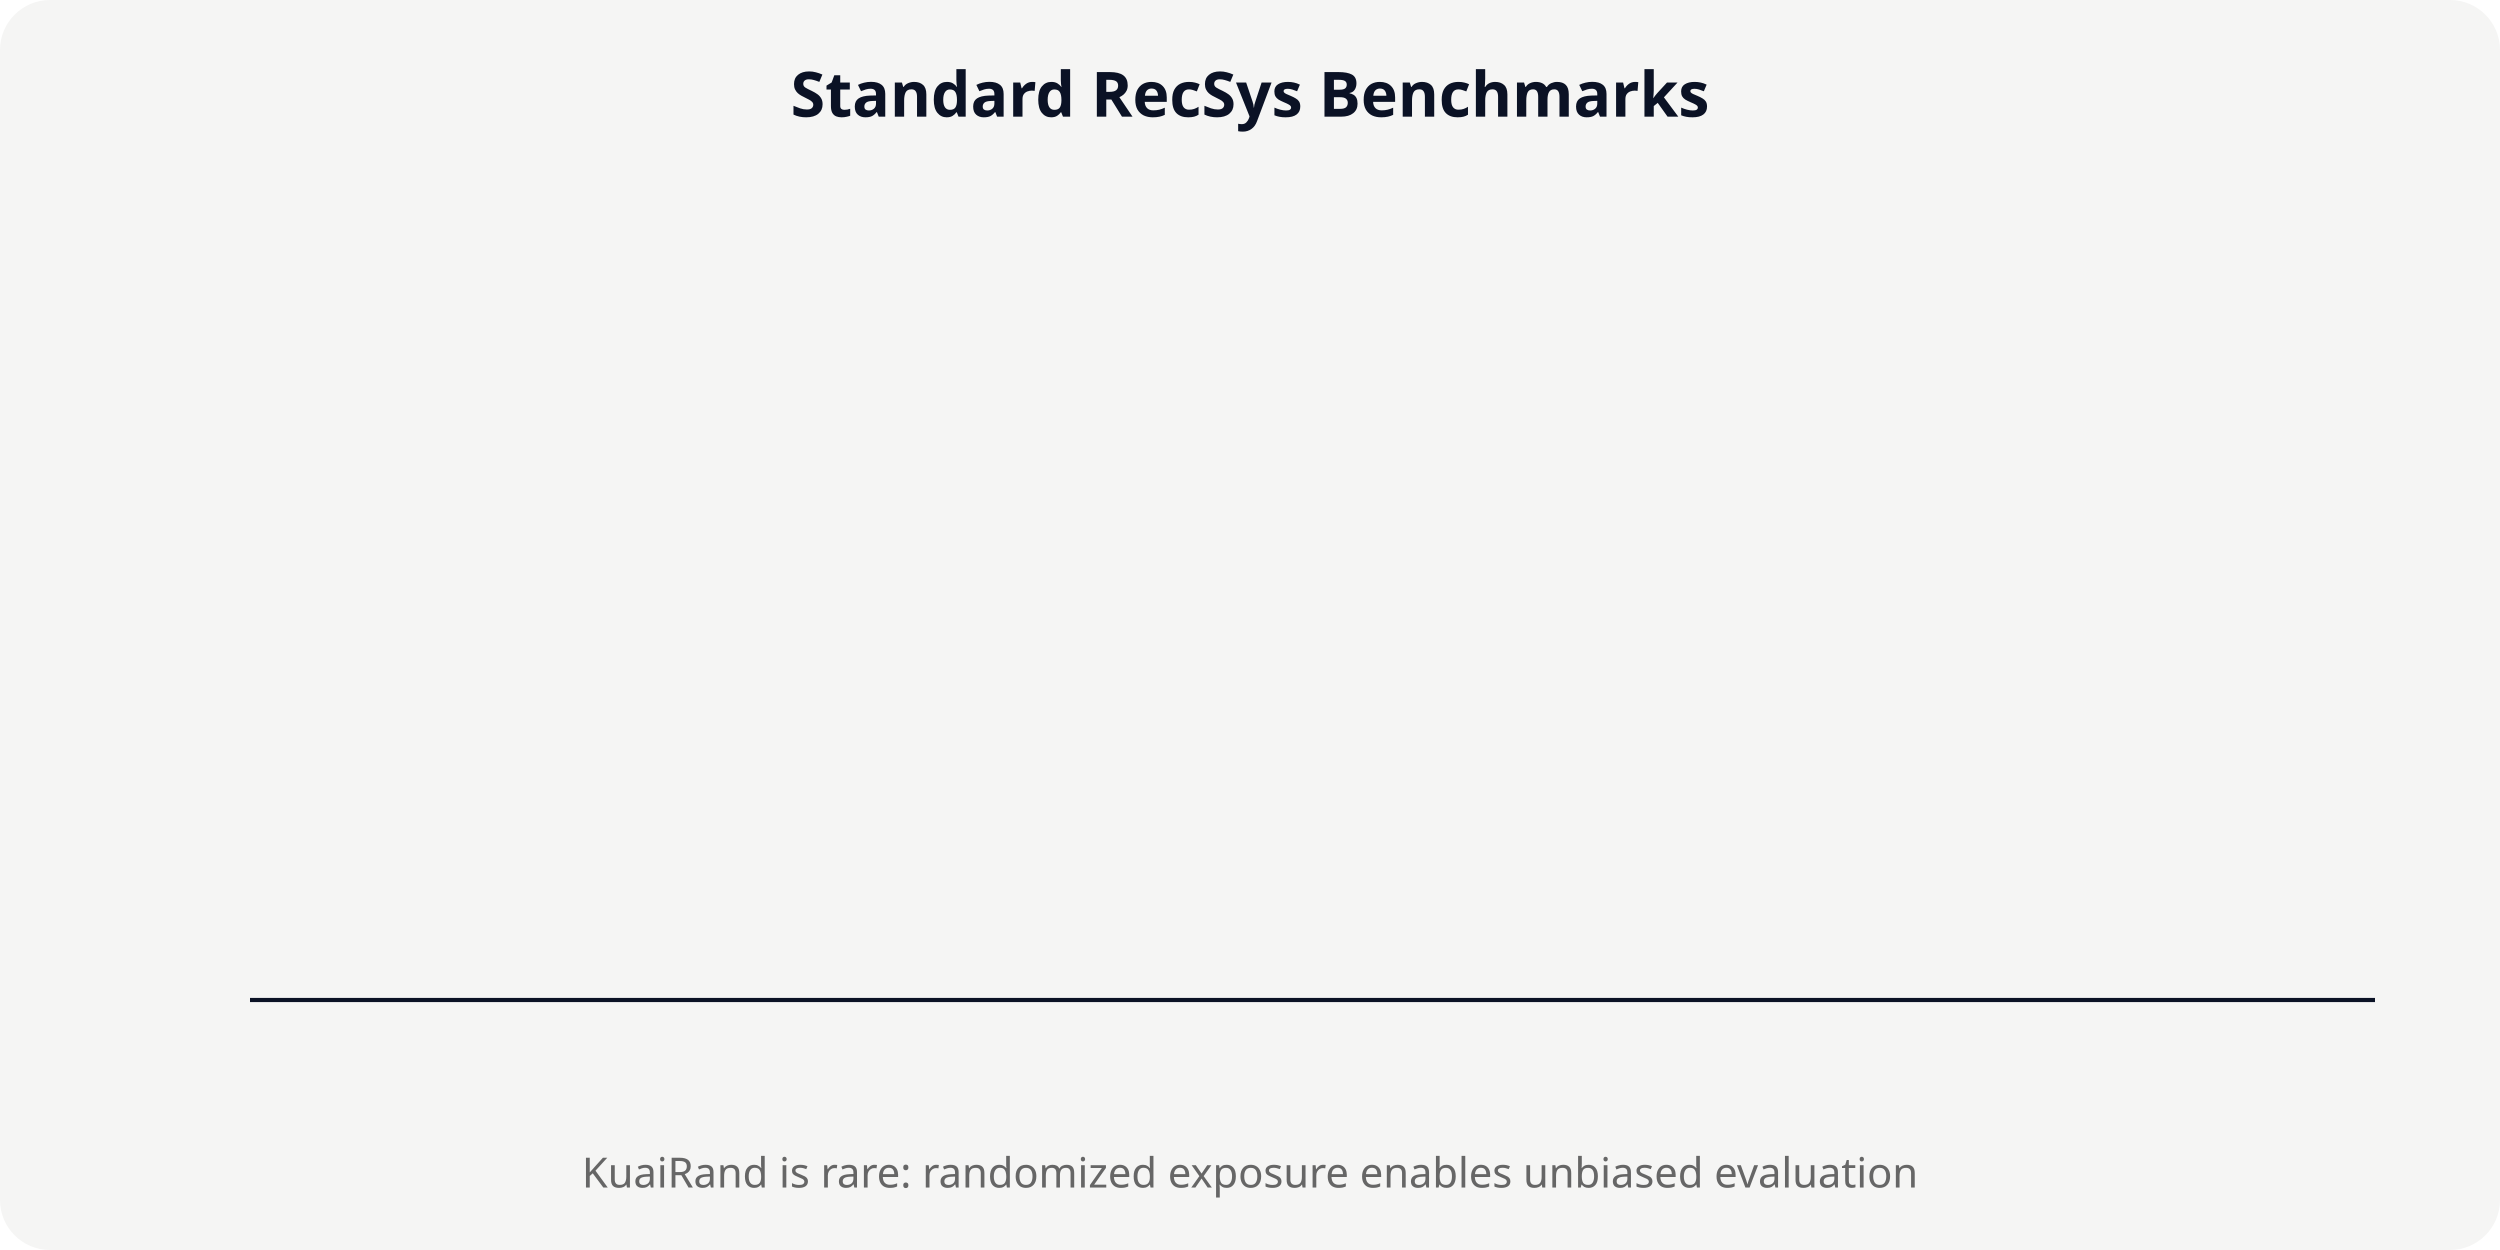
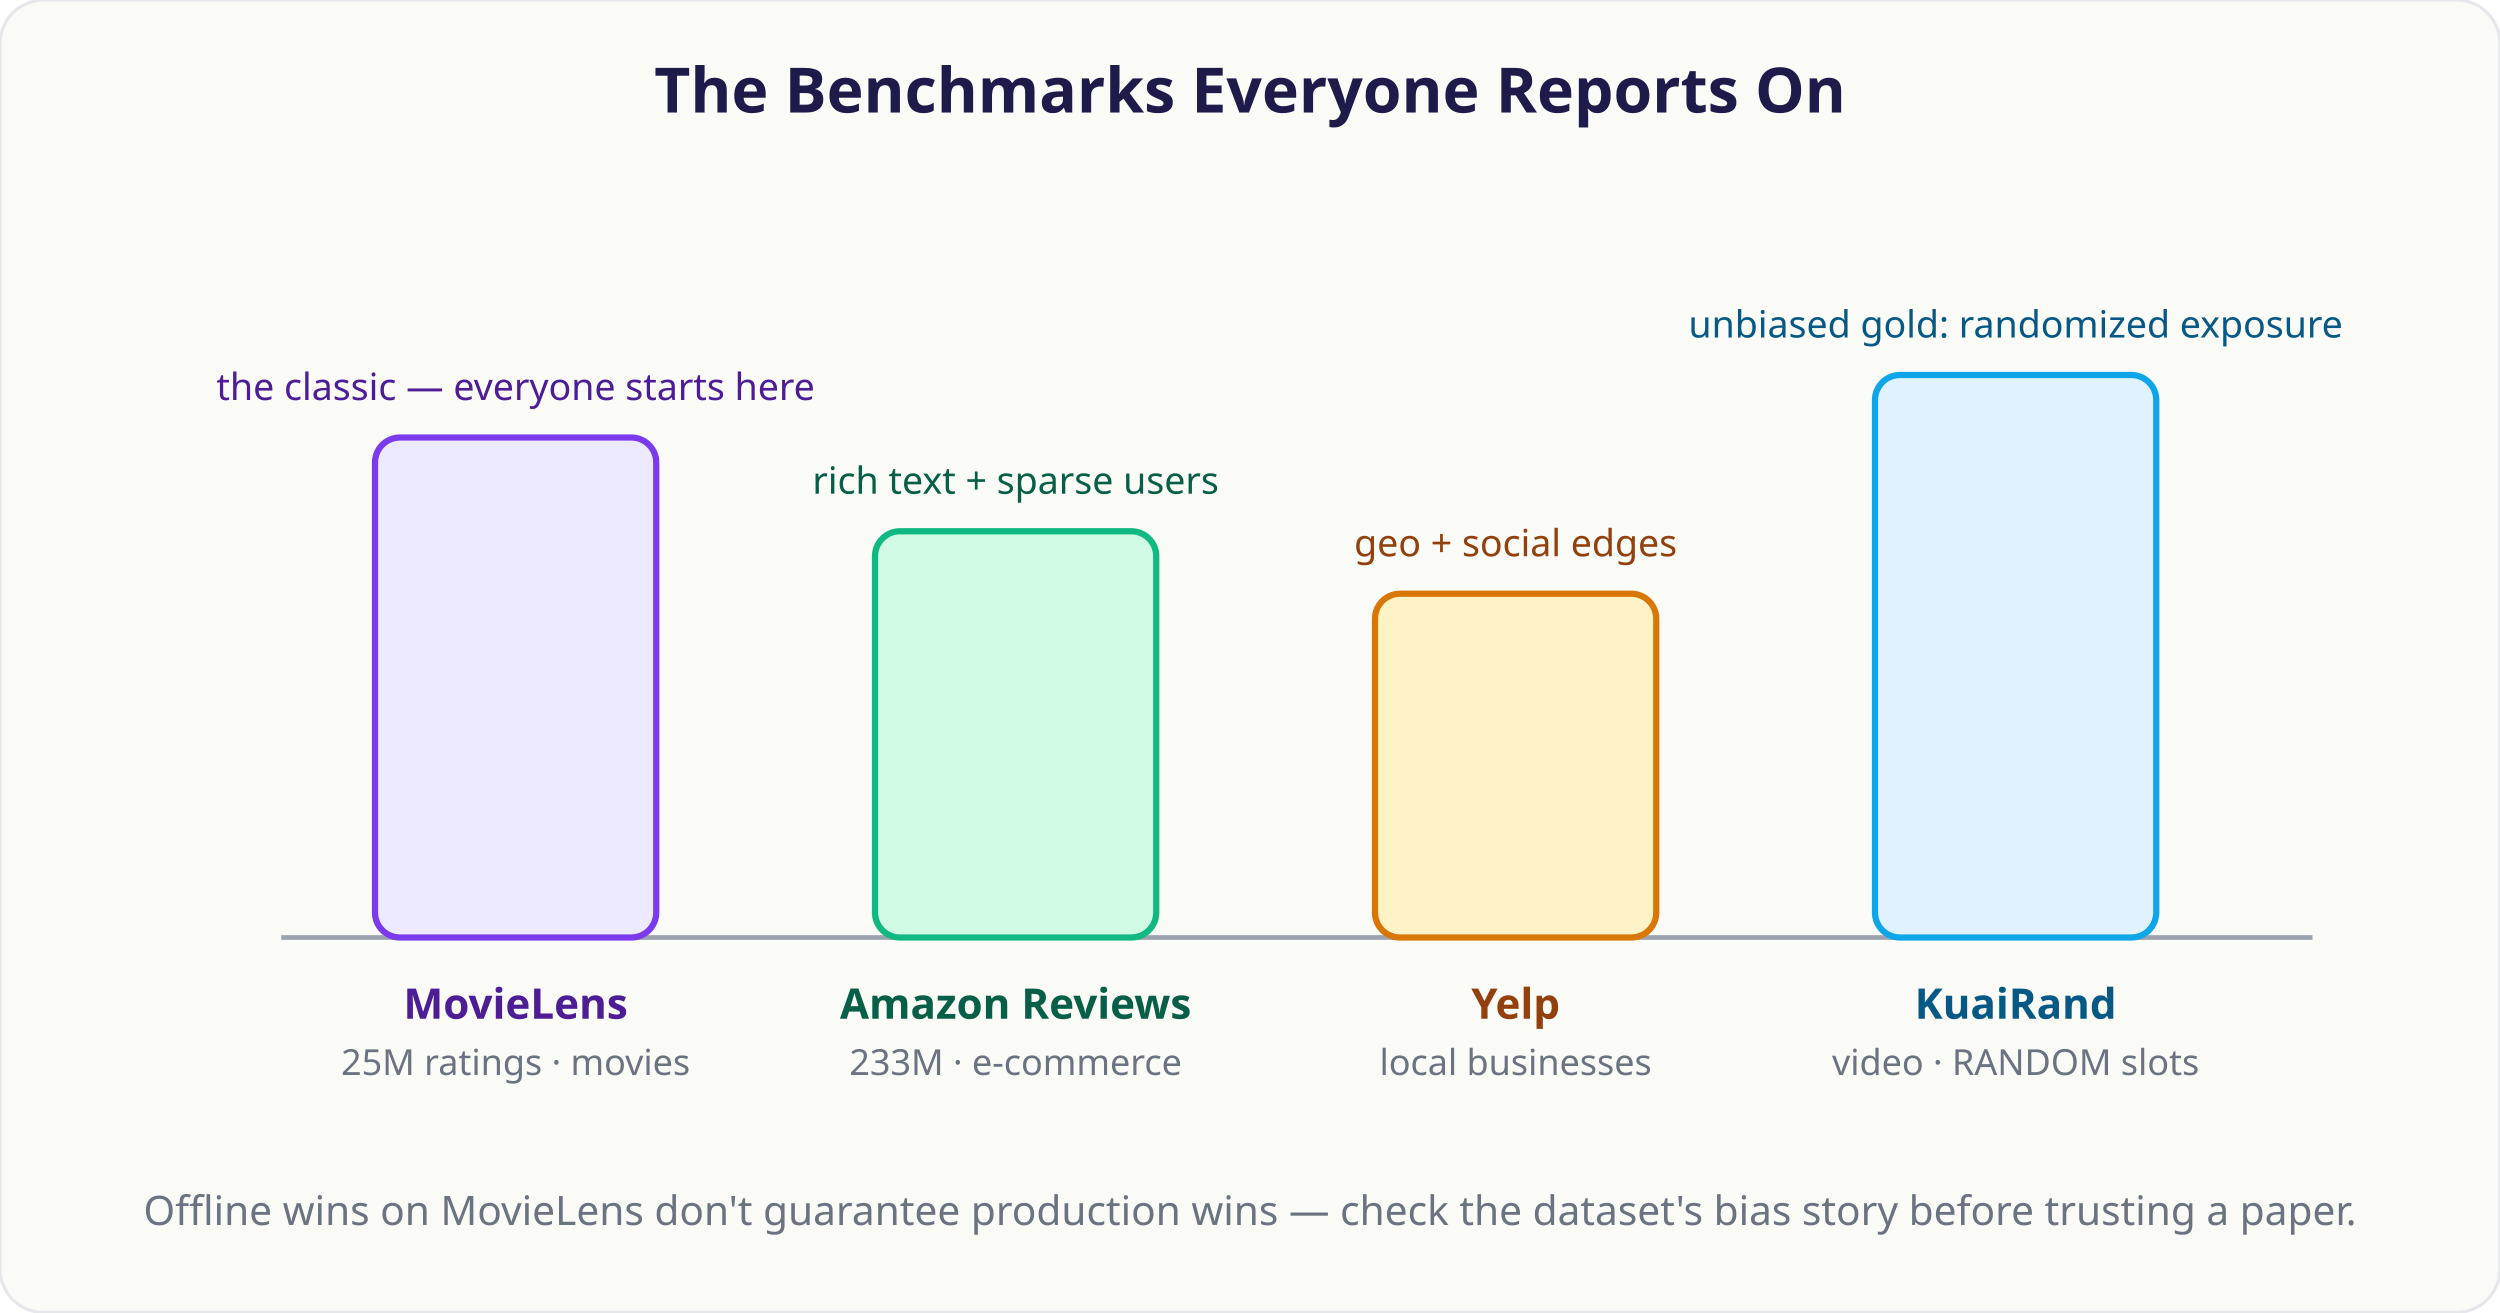
- <svg xmlns="http://www.w3.org/2000/svg" viewBox="0 0 600 300" font-family="system-ui,sans-serif">
+ <svg xmlns="http://www.w3.org/2000/svg" viewBox="0 0 800 420" font-family="system-ui,sans-serif">
  <style>
-     .bar{transform-origin:bottom;animation:grow .8s ease-out infinite;transform:scaleY(0)}
-     .b1{animation-delay:.3s}.b2{animation-delay:.6s}.b3{animation-delay:.9s}.b4{animation-delay:1.2s}.b5{animation-delay:1.5s}
-     @keyframes grow{to{transform:scaleY(1)}}
-     .label{opacity:0;animation:fadeIn 18s ease infinite}
-     .l1{animation-delay:.5s}.l2{animation-delay:.8s}.l3{animation-delay:1.1s}.l4{animation-delay:1.4s}.l5{animation-delay:1.7s}
-     @keyframes fadeIn { 0% { opacity: 0; } 8% { opacity: 1; } 65% { opacity: 1; } 75% { opacity: 0; } 100% { opacity: 0; } }
+     .b1{animation:bb 5s ease-in-out infinite}
+     .b2{animation:bb 5s ease-in-out infinite;animation-delay:.3s}
+     .b3{animation:bb 5s ease-in-out infinite;animation-delay:.6s}
+     .b4{animation:bb 5s ease-in-out infinite;animation-delay:.9s}
+     @keyframes bb{0%,10%{transform:scaleY(.25)}45%,85%{transform:scaleY(1)}100%{transform:scaleY(.25)}}
  </style>
-   <rect width="600" height="300" fill="#f5f5f4" rx="12" />
-   <text x="300" y="28" text-anchor="middle" font-size="15" font-weight="700" fill="#0b1225">Standard RecSys Benchmarks</text>
-   <line x1="60" y1="240" x2="570" y2="240" stroke="#0b1225" stroke-width="1" />
-   <rect x="80" y="140" width="70" height="100" rx="4" fill="#0c8383" class="bar b1" />
-   <text x="115" y="258" text-anchor="middle" font-size="10" font-weight="600" fill="#0b1225" class="label l1">ML-25M</text>
-   <text x="115" y="135" text-anchor="middle" font-size="9" fill="#0c8383" class="label l1">25M ratings</text>
-   <rect x="170" y="80" width="70" height="160" rx="4" fill="#3bc4a1" class="bar b2" />
-   <text x="205" y="258" text-anchor="middle" font-size="10" font-weight="600" fill="#0b1225" class="label l2">Amazon</text>
-   <text x="205" y="75" text-anchor="middle" font-size="9" fill="#3bc4a1" class="label l2">233M reviews</text>
-   <rect x="260" y="120" width="70" height="120" rx="4" fill="#f59e0b" class="bar b3" />
-   <text x="295" y="258" text-anchor="middle" font-size="10" font-weight="600" fill="#0b1225" class="label l3">Netflix</text>
-   <text x="295" y="115" text-anchor="middle" font-size="9" fill="#f59e0b" class="label l3">100M ratings</text>
-   <rect x="350" y="190" width="70" height="50" rx="4" fill="#0b1225" class="bar b4" />
-   <text x="385" y="258" text-anchor="middle" font-size="10" font-weight="600" fill="#0b1225" class="label l4">Spotify</text>
-   <text x="385" y="185" text-anchor="middle" font-size="9" fill="#0b1225" class="label l4">1M playlists</text>
-   <rect x="440" y="200" width="70" height="40" rx="4" fill="#ef4444" class="bar b5" />
-   <text x="475" y="258" text-anchor="middle" font-size="10" font-weight="600" fill="#0b1225" class="label l5">KuaiRand</text>
-   <text x="475" y="195" text-anchor="middle" font-size="9" fill="#ef4444" class="label l5">Randomized!</text>
-   <text x="300" y="285" text-anchor="middle" font-size="10" fill="#666">KuaiRand is rare: randomized exposure enables unbiased evaluation</text>
+   <rect width="800" height="420" rx="14" fill="#FAFAF7" stroke="#E5E7EB" />
+   <text x="400" y="36" text-anchor="middle" font-size="20" font-weight="700" fill="#1E1B4B">The Benchmarks Everyone Reports On</text>
+   <g stroke="#9CA3AF" stroke-width="1.5">
+     <line x1="90" y1="300" x2="740" y2="300" />
+   </g>
+   <g text-anchor="middle">
+     <rect class="b1" x="120" y="140" width="90" height="160" rx="8" fill="#EDE9FE" stroke="#7C3AED" stroke-width="2" style="transform-origin:165px 300px" />
+     <text x="165" y="326" font-size="13.5" font-weight="700" fill="#4C1D95">MovieLens</text>
+     <text x="165" y="344" font-size="11.5" fill="#6B7280">25M ratings · movies</text>
+     <text x="165" y="128" font-size="12" fill="#4C1D95">the classic — everyone starts here</text>
+     <rect class="b2" x="280" y="170" width="90" height="130" rx="8" fill="#D1FAE5" stroke="#10B981" stroke-width="2" style="transform-origin:325px 300px" />
+     <text x="325" y="326" font-size="13.5" font-weight="700" fill="#065F46">Amazon Reviews</text>
+     <text x="325" y="344" font-size="11.5" fill="#6B7280">233M · e-commerce</text>
+     <text x="325" y="158" font-size="12" fill="#065F46">rich text + sparse users</text>
+     <rect class="b3" x="440" y="190" width="90" height="110" rx="8" fill="#FEF3C7" stroke="#D97706" stroke-width="2" style="transform-origin:485px 300px" />
+     <text x="485" y="326" font-size="13.5" font-weight="700" fill="#92400E">Yelp</text>
+     <text x="485" y="344" font-size="11.5" fill="#6B7280">local businesses</text>
+     <text x="485" y="178" font-size="12" fill="#92400E">geo + social edges</text>
+     <rect class="b4" x="600" y="120" width="90" height="180" rx="8" fill="#E0F2FE" stroke="#0EA5E9" stroke-width="2" style="transform-origin:645px 300px" />
+     <text x="645" y="326" font-size="13.5" font-weight="700" fill="#075985">KuaiRand</text>
+     <text x="645" y="344" font-size="11.5" fill="#6B7280">video · RANDOM slots</text>
+     <text x="645" y="108" font-size="12" fill="#075985">unbiased gold: randomized exposure</text>
+   </g>
+   <text x="400" y="392" text-anchor="middle" font-size="13" fill="#6B7280">Offline wins on MovieLens don't guarantee production wins — check the dataset's bias story before trusting a paper.</text>
</svg>
